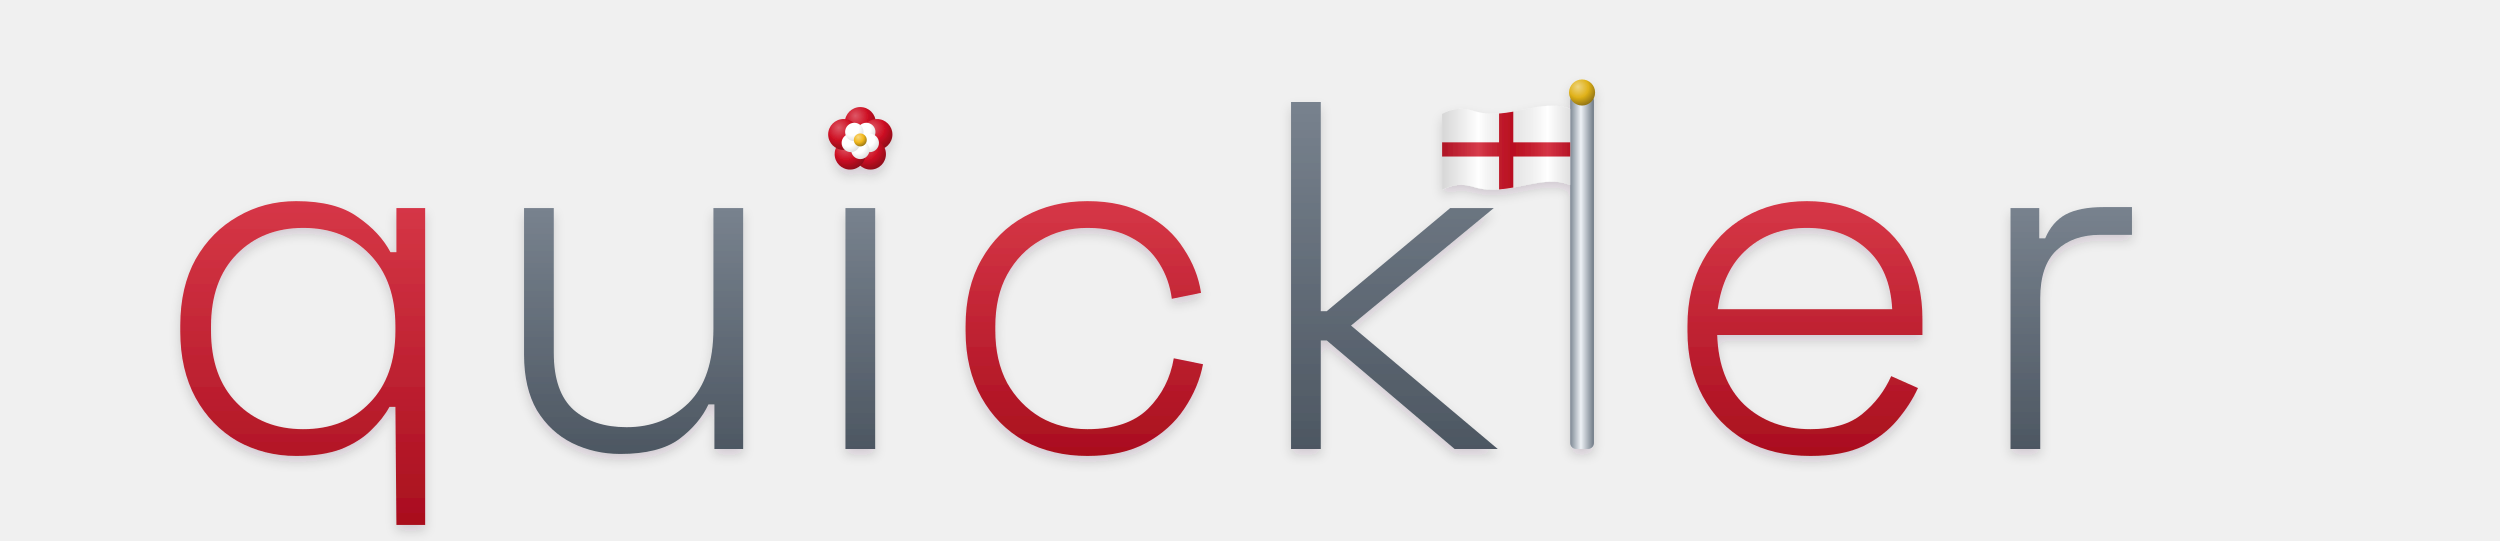
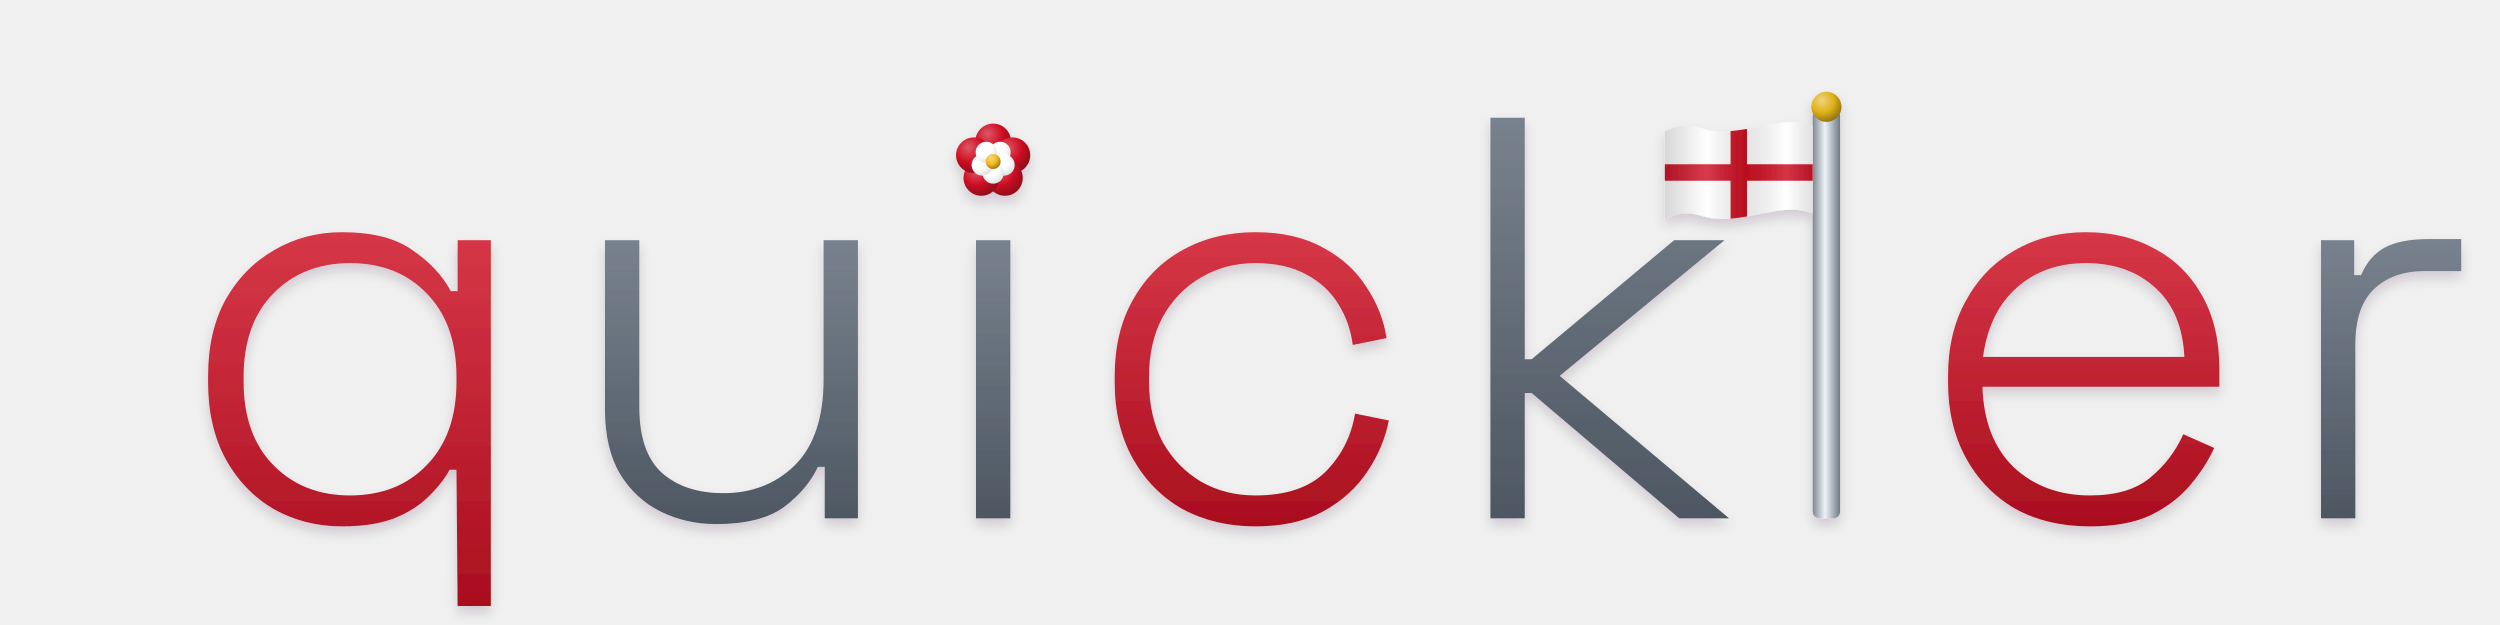
- <svg xmlns="http://www.w3.org/2000/svg" width="2108" height="456" viewBox="-62 -32 1054 228" role="img" aria-label="Quickler logo">
+ <svg xmlns="http://www.w3.org/2000/svg" width="1826" height="456" viewBox="-62 -32 913 228" role="img" aria-label="Quickler logo">
  <defs>
    <filter id="lift" x="-6%" y="-12%" width="112%" height="134%">
      <feDropShadow dx="0" dy="2.5" stdDeviation="2.2" flood-color="#241830" flood-opacity=".16" />
    </filter>
    <linearGradient id="LCE1124" x1="0" y1="0" x2="0" y2="1">
      <stop stop-color="#D63747" />
      <stop offset="1" stop-color="#A90E1E" />
    </linearGradient>
    <linearGradient id="L5E6A78" x1="0" y1="0" x2="0" y2="1">
      <stop stop-color="#78828E" />
      <stop offset="1" stop-color="#4D5762" />
    </linearGradient>
    <radialGradient id="tr1" cx="0.38" cy="0.32" r="0.7" fx="0.34" fy="0.28">
      <stop stop-color="#DD5866" />
      <stop offset=".55" stop-color="#CE1124" />
      <stop offset="1" stop-color="#900C19" />
    </radialGradient>
    <radialGradient id="tr2" cx="0.38" cy="0.32" r="0.7" fx="0.34" fy="0.28">
      <stop stop-color="#FFFFFF" />
      <stop offset=".55" stop-color="#FFFFFF" />
      <stop offset="1" stop-color="#E0E0E0" />
    </radialGradient>
    <radialGradient id="tr3" cx="0.38" cy="0.32" r="0.7" fx="0.34" fy="0.28">
      <stop stop-color="#F8D884" />
      <stop offset=".55" stop-color="#F2B91F" />
      <stop offset="1" stop-color="#9D7814" />
    </radialGradient>
    <linearGradient id="pole" x1="0" y1="0" x2="1" y2="0">
      <stop stop-color="#7D8894" />
      <stop offset=".45" stop-color="#EEF2F6" />
      <stop offset="1" stop-color="#6E7985" />
    </linearGradient>
    <radialGradient id="knob" cx="0.38" cy="0.32" r="0.7" fx="0.34" fy="0.28">
      <stop stop-color="#EED581" />
      <stop offset=".55" stop-color="#E0B21A" />
      <stop offset="1" stop-color="#927411" />
    </radialGradient>
    <linearGradient id="fold" x1="0" y1="0" x2="1" y2="0">
      <stop stop-color="#000" stop-opacity=".18" />
      <stop offset=".3" stop-color="#fff" stop-opacity=".18" />
      <stop offset=".55" stop-color="#000" stop-opacity=".1" />
      <stop offset=".8" stop-color="#fff" stop-opacity=".15" />
      <stop offset="1" stop-color="#000" stop-opacity=".15" />
    </linearGradient>
  </defs>
  <g filter="url(#lift)">
    <path d="M105.124 189.3L104.706 139.535H102.198C100.387 142.879 97.809 146.153 94.465 149.358C91.26 152.563 87.08 155.21 81.925 157.3C76.77 159.251 70.43 160.226 62.906 160.226C53.849 160.226 45.559 158.136 38.035 153.956C30.65 149.637 24.798 143.576 20.479 135.773C16.16 127.831 14 118.496 14 107.767V105.259C14 94.391 16.16 85.056 20.479 77.253C24.938 69.45 30.859 63.459 38.244 59.279C45.629 54.96 53.849 52.8 62.906 52.8C74.053 52.8 82.691 55.029 88.822 59.488C95.092 63.807 99.69 68.754 102.616 74.327H105.124V55.726H117.246V189.3H105.124ZM65.832 148.94C77.397 148.94 86.732 145.248 93.838 137.863C101.083 130.478 104.706 120.307 104.706 107.349V105.677C104.706 92.719 101.083 82.548 93.838 75.163C86.732 67.778 77.397 64.086 65.832 64.086C54.407 64.086 45.071 67.778 37.826 75.163C30.581 82.548 26.958 92.719 26.958 105.677V107.349C26.958 120.307 30.581 130.478 37.826 137.863C45.071 145.248 54.407 148.94 65.832 148.94Z" fill="url(#LCE1124)" />
    <path d="M199.484 159.39C192.239 159.39 185.481 157.857 179.211 154.792C173.081 151.727 168.134 147.129 164.372 140.998C160.75 134.728 158.938 126.925 158.938 117.59V55.726H171.478V116.754C171.478 127.761 174.265 135.773 179.838 140.789C185.412 145.666 192.866 148.104 202.201 148.104C212.651 148.104 221.36 144.69 228.326 137.863C235.293 130.896 238.776 120.446 238.776 106.513V55.726H251.316V157.3H239.194V138.49H236.686C234.178 143.924 230.068 148.801 224.355 153.12C218.643 157.3 210.352 159.39 199.484 159.39Z" fill="url(#L5E6A78)" />
    <path d="M294.439 157.3V55.726H306.979V157.3H294.439Z" fill="url(#L5E6A78)" />
    <path d="M396.499 160.226C386.607 160.226 377.759 158.136 369.956 153.956C362.293 149.637 356.232 143.506 351.773 135.564C347.315 127.622 345.085 118.287 345.085 107.558V105.468C345.085 94.6 347.315 85.265 351.773 77.462C356.232 69.52 362.293 63.459 369.956 59.279C377.759 54.96 386.607 52.8 396.499 52.8C406.253 52.8 414.473 54.681 421.161 58.443C427.989 62.066 433.283 66.873 437.045 72.864C440.947 78.716 443.385 84.916 444.36 91.465L432.029 93.973C431.333 88.539 429.591 83.593 426.804 79.134C424.018 74.536 420.116 70.913 415.1 68.266C410.084 65.479 403.884 64.086 396.499 64.086C389.115 64.086 382.496 65.828 376.644 69.311C370.792 72.655 366.125 77.462 362.641 83.732C359.297 89.863 357.625 97.178 357.625 105.677V107.349C357.625 115.848 359.297 123.233 362.641 129.503C366.125 135.634 370.792 140.441 376.644 143.924C382.496 147.268 389.115 148.94 396.499 148.94C407.646 148.94 416.145 146.084 421.997 140.371C427.849 134.519 431.472 127.413 432.865 119.053L445.196 121.561C443.942 128.11 441.295 134.38 437.254 140.371C433.353 146.223 427.989 151.03 421.161 154.792C414.473 158.415 406.253 160.226 396.499 160.226Z" fill="url(#LCE1124)" />
    <path d="M482.302 157.3V11H494.842V99.198H497.35L549.391 55.726H567.783L507.591 105.259L569.455 157.3H551.272L497.35 111.529H494.842V157.3H482.302Z" fill="url(#L5E6A78)" />
    <path d="M701.266 160.226C690.816 160.226 681.689 158.066 673.886 153.747C666.223 149.288 660.232 143.088 655.912 135.146C651.593 127.204 649.433 118.078 649.433 107.767V105.259C649.433 94.809 651.593 85.683 655.912 77.88C660.232 69.938 666.153 63.807 673.677 59.488C681.341 55.029 690.049 52.8 699.802 52.8C709.277 52.8 717.637 54.82 724.883 58.861C732.267 62.762 738.049 68.475 742.229 75.999C746.409 83.384 748.5 92.231 748.5 102.542V109.23H661.974C662.392 121.909 666.223 131.732 673.469 138.699C680.853 145.526 690.119 148.94 701.266 148.94C710.74 148.94 718.055 146.78 723.211 142.461C728.505 138.142 732.546 132.847 735.333 126.577L746.619 131.593C744.529 136.191 741.603 140.719 737.841 145.178C734.218 149.497 729.48 153.12 723.628 156.046C717.776 158.833 710.322 160.226 701.266 160.226ZM662.182 98.362H735.75C735.193 87.355 731.64 78.925 725.091 73.073C718.543 67.082 710.113 64.086 699.802 64.086C689.631 64.086 681.201 67.082 674.513 73.073C667.825 78.925 663.715 87.355 662.182 98.362Z" fill="url(#LCE1124)" />
    <path d="M785.63 157.3V55.726H797.752V68.475H800.26C802.21 63.877 805.067 60.533 808.829 58.443C812.73 56.353 818.094 55.308 824.922 55.308H836.835V67.012H823.459C815.795 67.012 809.665 69.172 805.067 73.491C800.469 77.81 798.17 84.568 798.17 93.764V157.3H785.63Z" fill="url(#L5E6A78)" />
    <g transform="translate(300.7 27) scale(1.05)">
      <circle cx="0.0" cy="-7.0" r="6.2" fill="url(#tr1)" />
      <circle cx="6.7" cy="-2.2" r="6.2" fill="url(#tr1)" />
      <circle cx="4.1" cy="5.7" r="6.2" fill="url(#tr1)" />
      <circle cx="-4.1" cy="5.7" r="6.2" fill="url(#tr1)" />
      <circle cx="-6.7" cy="-2.2" r="6.2" fill="url(#tr1)" />
      <circle cx="2.4" cy="-3.2" r="3.7" fill="url(#tr2)" />
      <circle cx="3.8" cy="1.2" r="3.7" fill="url(#tr2)" />
      <circle cx="0.0" cy="4.0" r="3.7" fill="url(#tr2)" />
      <circle cx="-3.8" cy="1.2" r="3.7" fill="url(#tr2)" />
      <circle cx="-2.4" cy="-3.2" r="3.7" fill="url(#tr2)" />
      <circle r="2.6" fill="url(#tr3)" />
    </g>
    <rect x="600" y="8" width="10" height="149.3" rx="2.5" fill="url(#pole)" />
    <circle cx="605" cy="7" r="5.5" fill="url(#knob)" />
    <g transform="translate(600 14)">
      <clipPath id="fen">
        <path d="M0 0 C-12 -5 -26 5 -40 1 C-46 -1 -50 0 -54 2 V34 C-50 32 -46 31 -40 33 C-26 37 -12 27 0 32Z" />
      </clipPath>
      <g clip-path="url(#fen)">
        <rect x="-56" y="-6" width="58" height="46" fill="#fff" />
        <path d="M-27 -6 V40 M-56 17 H2" stroke="#CE1124" stroke-width="6" />
        <rect x="-56" y="-6" width="58" height="46" fill="url(#fold)" />
      </g>
    </g>
  </g>
</svg>
